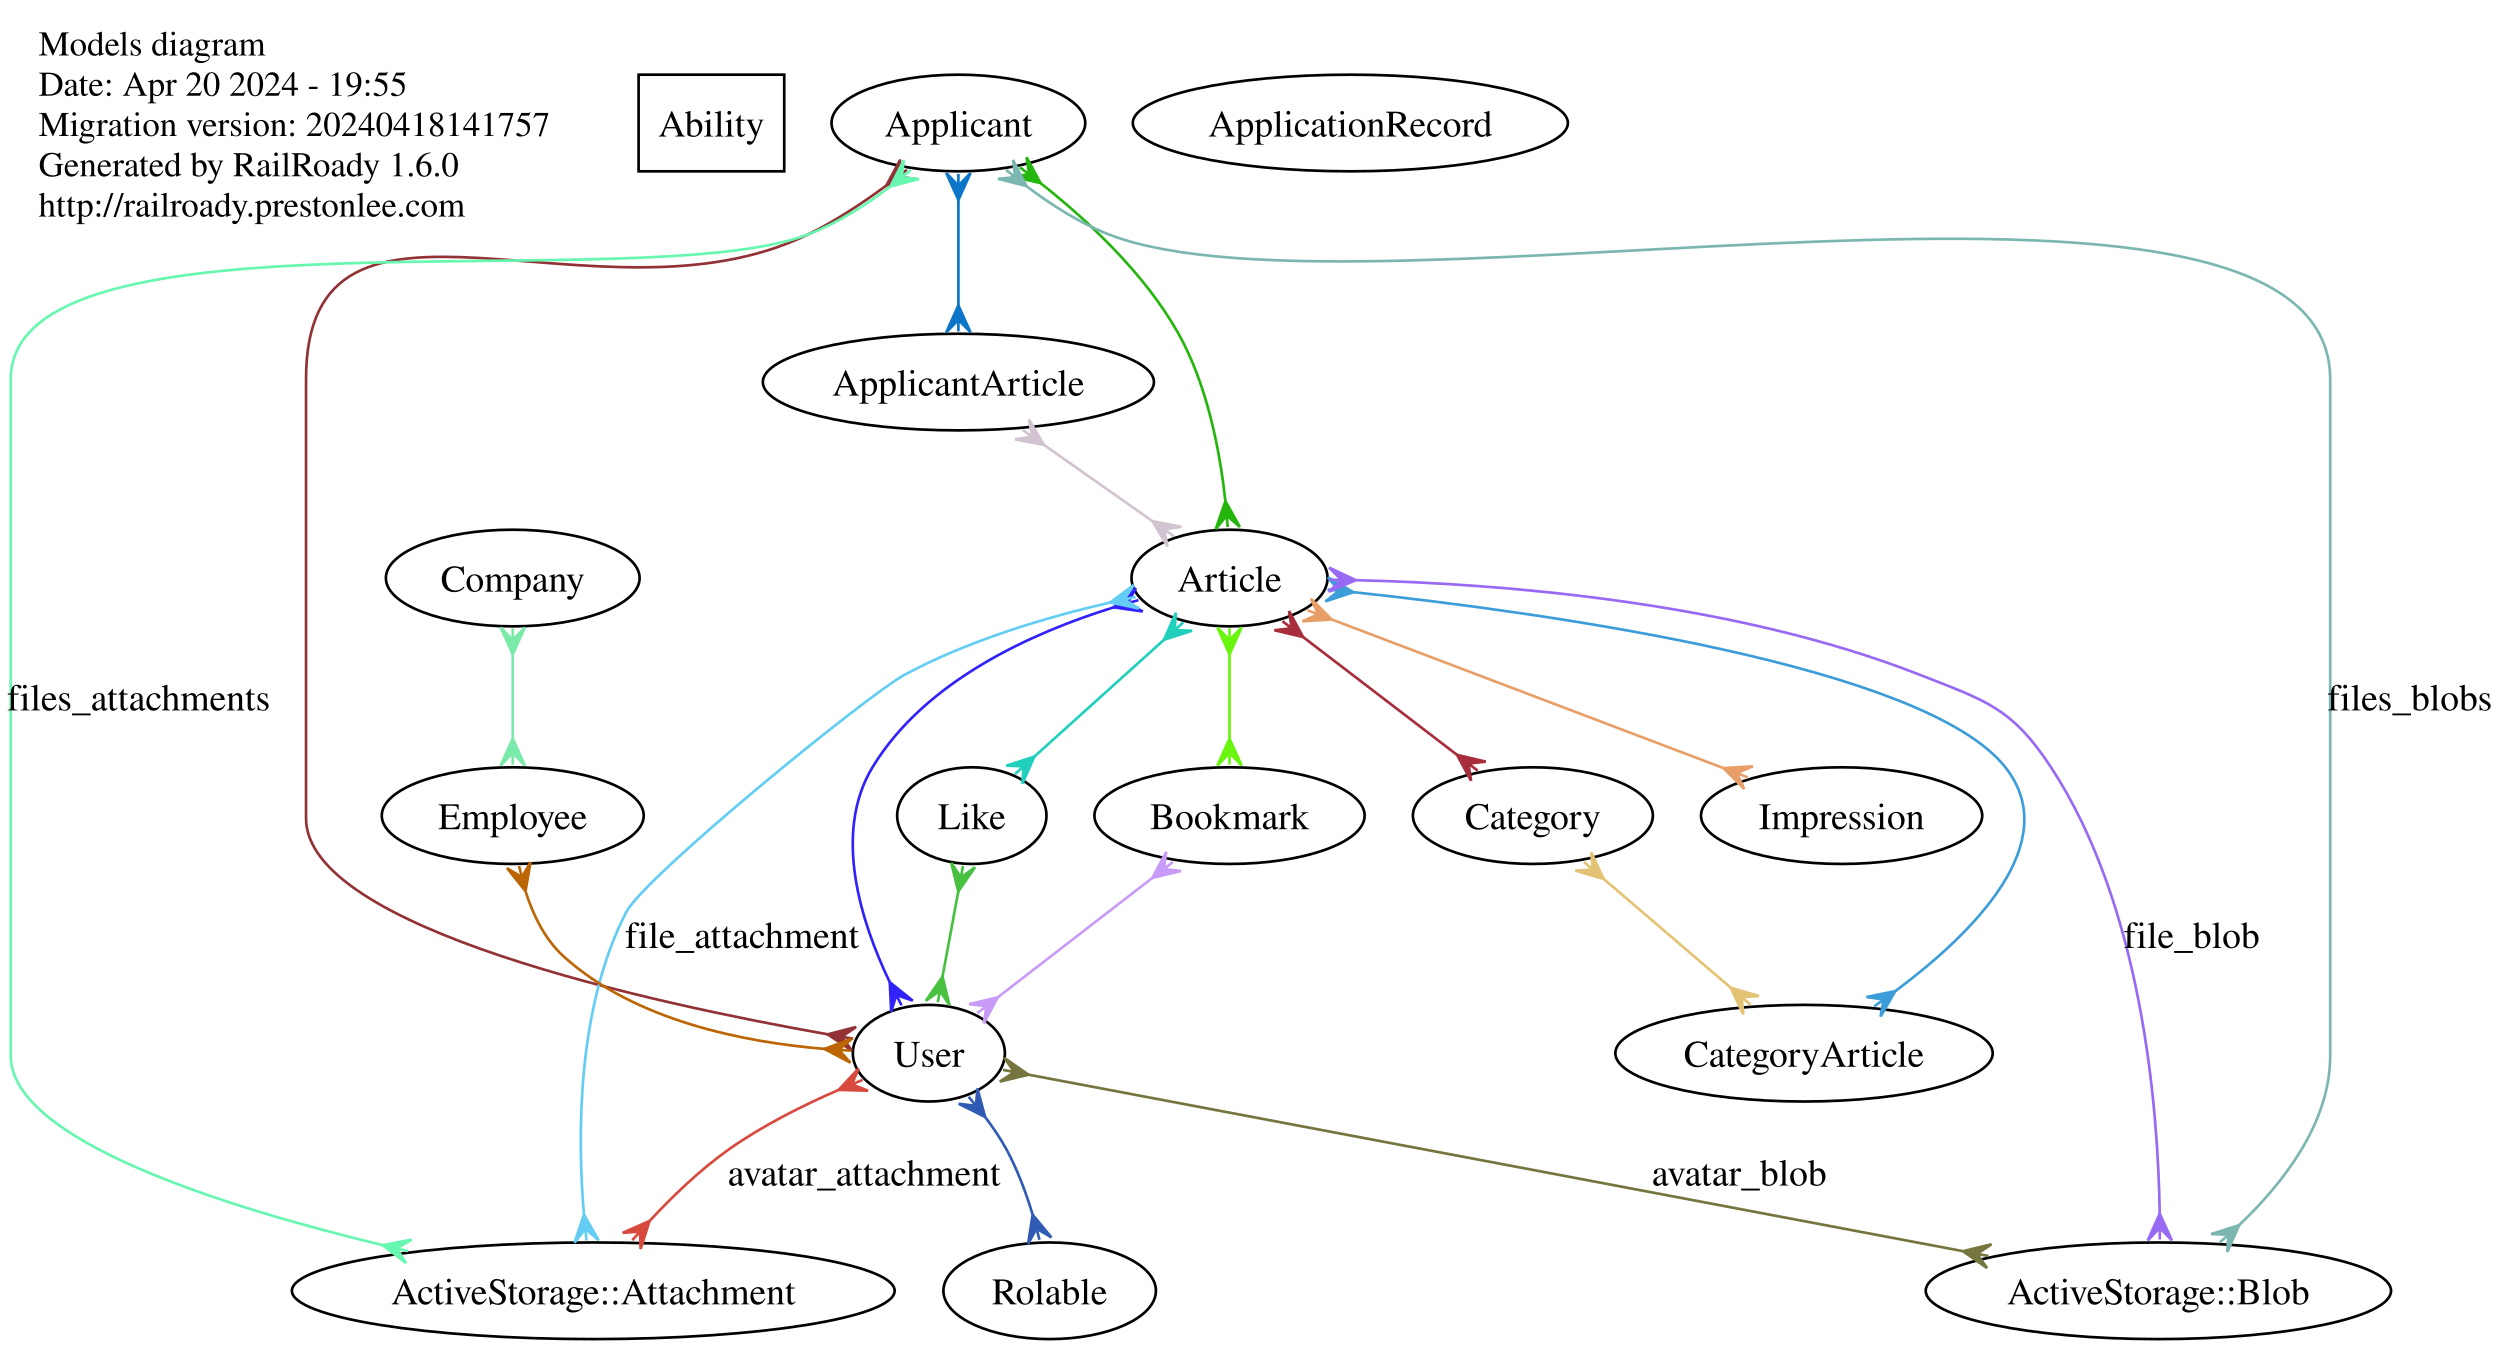
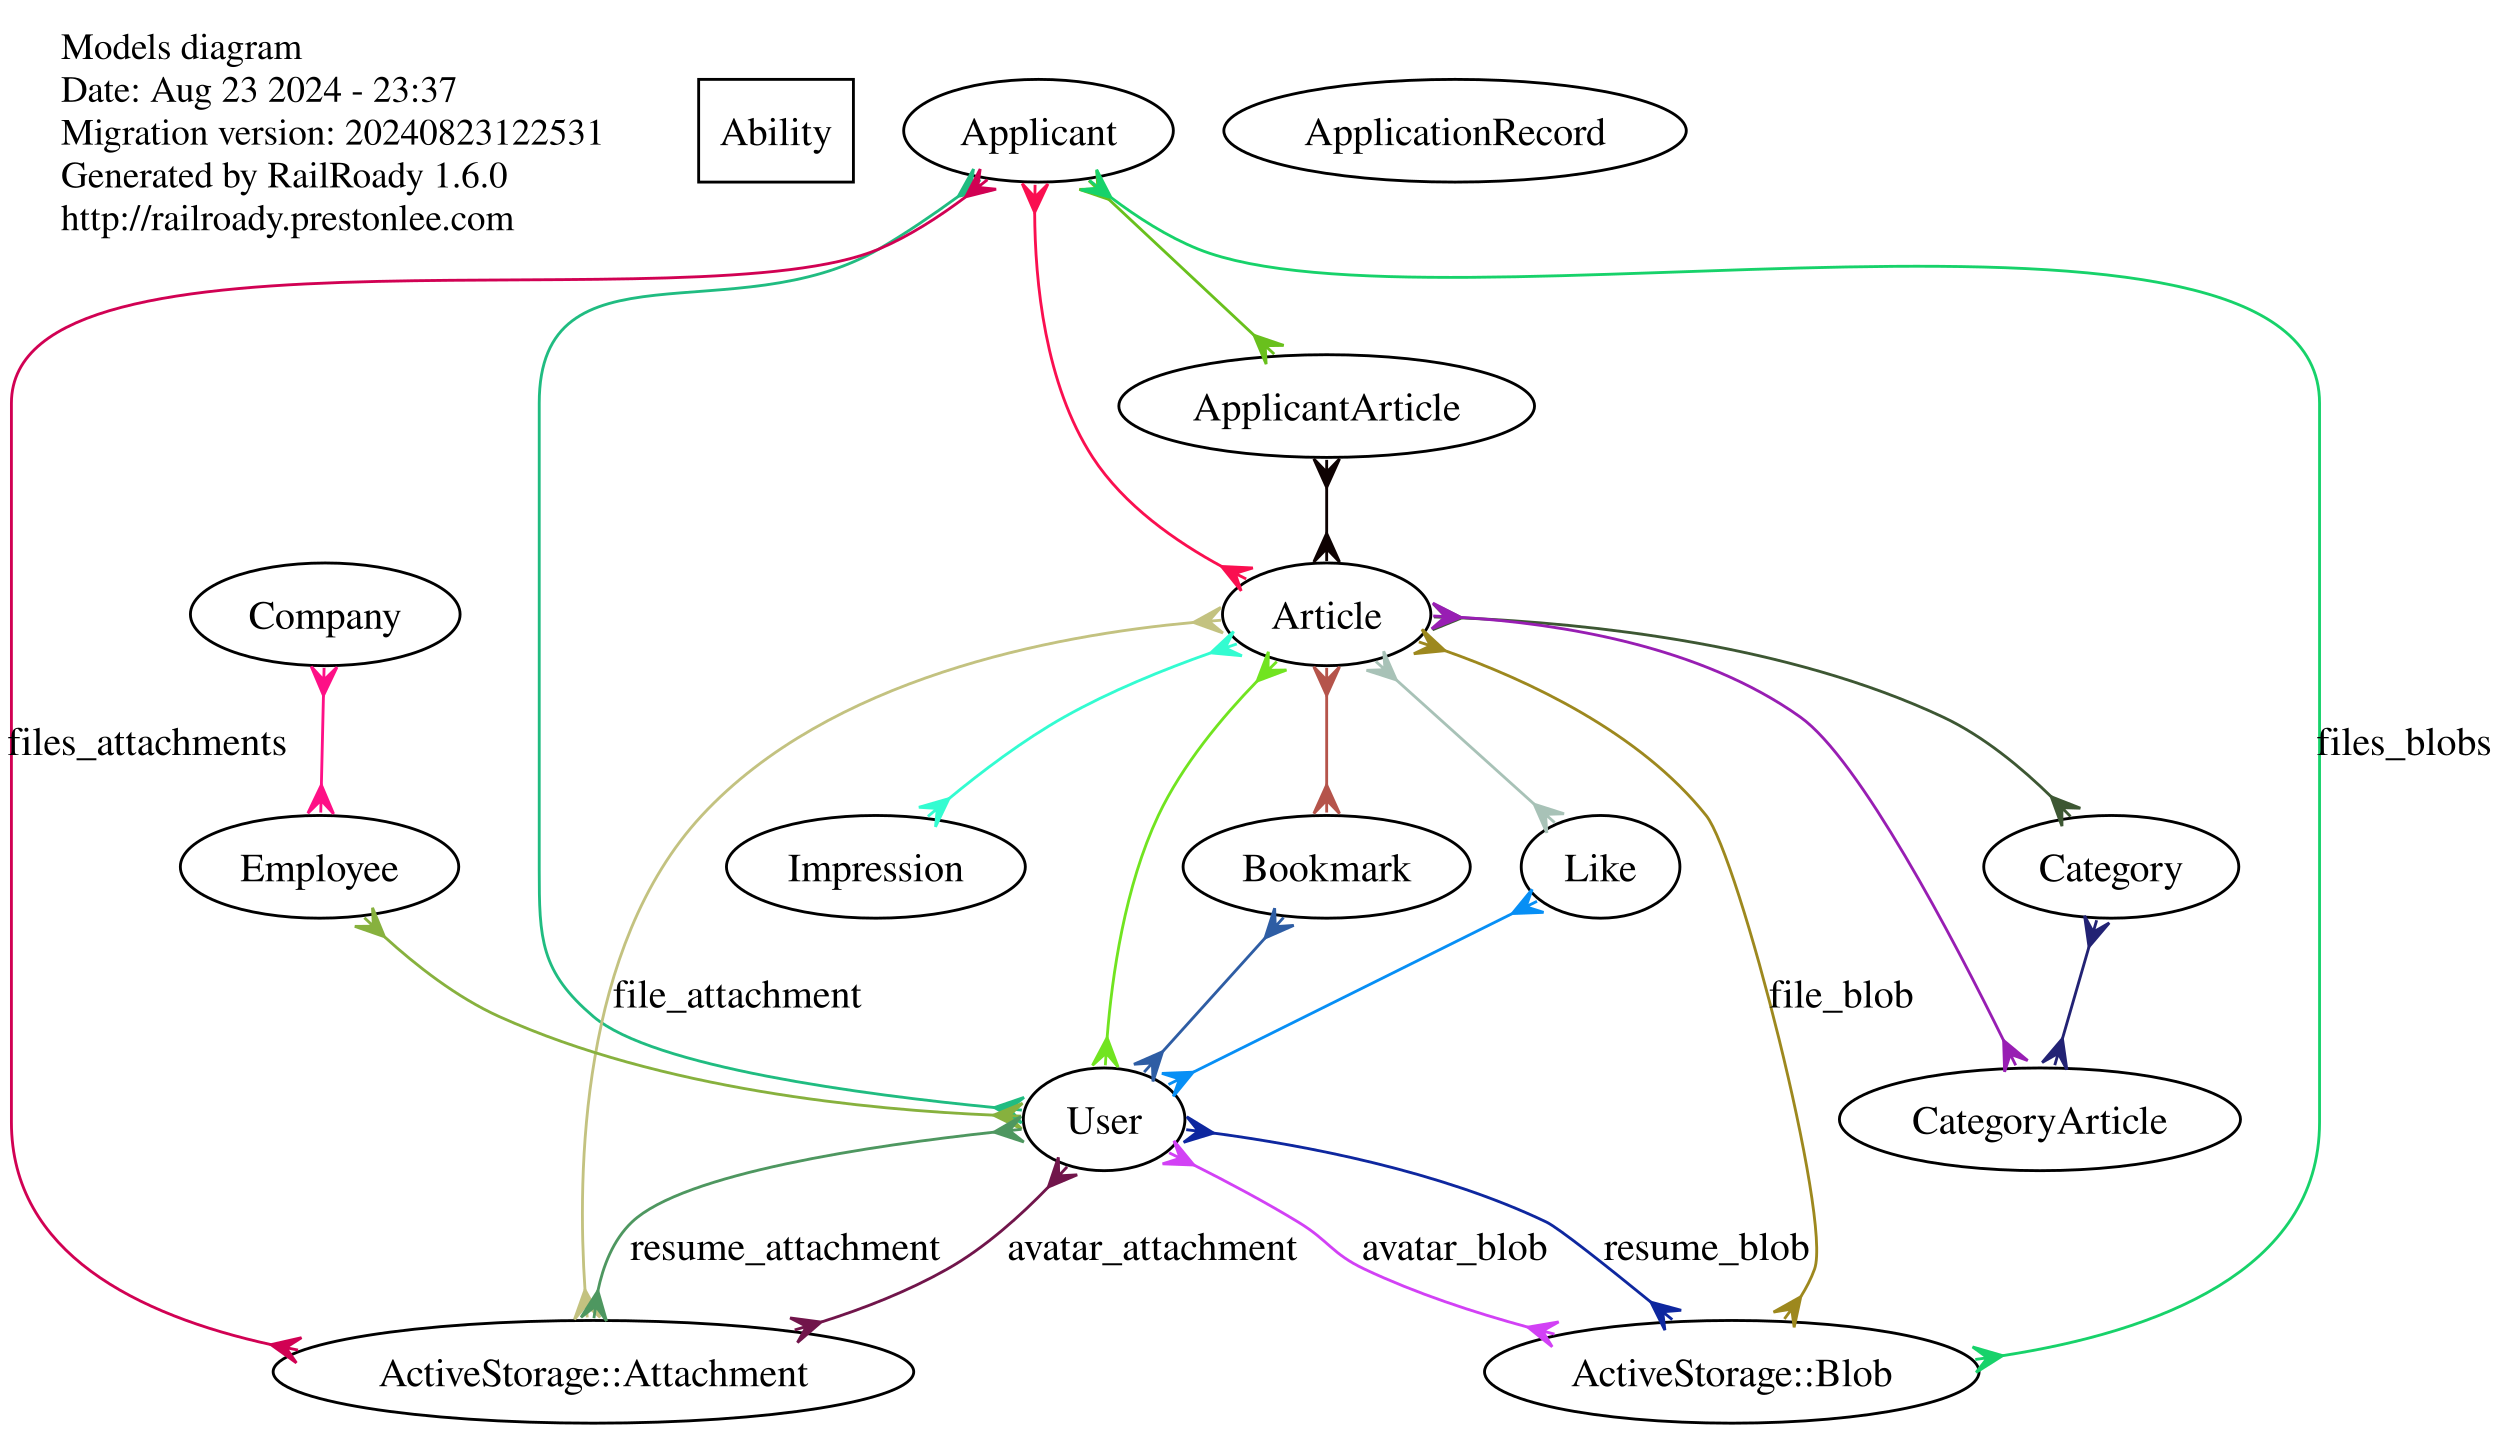
- <svg xmlns="http://www.w3.org/2000/svg" width="931pt" height="503pt" viewBox="0.00 0.00 931.25 502.50">
+ <svg xmlns="http://www.w3.org/2000/svg" width="876pt" height="503pt" viewBox="0.00 0.00 876.25 502.50">
  <g id="graph0" class="graph" transform="scale(1 1) rotate(0) translate(4 498.5)">
-     <polygon fill="none" stroke="none" points="-4,4 -4,-498.5 927.25,-498.5 927.25,4 -4,4" />
+     <polygon fill="none" stroke="none" points="-4,4 -4,-498.5 872.25,-498.5 872.25,4 -4,4" />
    <g id="node1" class="node">
-       <text text-anchor="start" x="10.38" y="-478.15" font-family="Times,serif" font-size="13.00">Models diagram</text>
-       <text text-anchor="start" x="10.38" y="-463.15" font-family="Times,serif" font-size="13.00">Date: Apr 20 2024 - 19:55</text>
-       <text text-anchor="start" x="10.38" y="-448.15" font-family="Times,serif" font-size="13.00">Migration version: 20240418141757</text>
-       <text text-anchor="start" x="10.38" y="-433.15" font-family="Times,serif" font-size="13.00">Generated by RailRoady 1.6.0</text>
-       <text text-anchor="start" x="10.38" y="-418.15" font-family="Times,serif" font-size="13.00">http://railroady.prestonlee.com</text>
+       <text text-anchor="start" x="17.38" y="-478.15" font-family="Times,serif" font-size="13.00">Models diagram</text>
+       <text text-anchor="start" x="17.38" y="-463.15" font-family="Times,serif" font-size="13.00">Date: Aug 23 2024 - 23:37</text>
+       <text text-anchor="start" x="17.38" y="-448.15" font-family="Times,serif" font-size="13.00">Migration version: 20240823122531</text>
+       <text text-anchor="start" x="17.38" y="-433.15" font-family="Times,serif" font-size="13.00">Generated by RailRoady 1.6.0</text>
+       <text text-anchor="start" x="17.38" y="-418.15" font-family="Times,serif" font-size="13.00">http://railroady.prestonlee.com</text>
    </g>
    <g id="node2" class="node">
-       <polygon fill="none" stroke="black" points="288.12,-471 233.88,-471 233.88,-435 288.12,-435 288.12,-471" />
-       <text text-anchor="middle" x="261" y="-447.95" font-family="Times,serif" font-size="14.00">Ability</text>
+       <polygon fill="none" stroke="black" points="295.12,-471 240.88,-471 240.88,-435 295.12,-435 295.12,-471" />
+       <text text-anchor="middle" x="268" y="-447.95" font-family="Times,serif" font-size="14.00">Ability</text>
    </g>
    <g id="node3" class="node">
-       <ellipse fill="none" stroke="black" cx="353" cy="-453" rx="47.26" ry="18" />
-       <text text-anchor="middle" x="353" y="-447.95" font-family="Times,serif" font-size="14.00">Applicant</text>
+       <ellipse fill="none" stroke="black" cx="360" cy="-453" rx="47.26" ry="18" />
+       <text text-anchor="middle" x="360" y="-447.95" font-family="Times,serif" font-size="14.00">Applicant</text>
    </g>
    <g id="node4" class="node">
-       <ellipse fill="none" stroke="black" cx="353" cy="-356.5" rx="72.85" ry="18" />
-       <text text-anchor="middle" x="353" y="-351.45" font-family="Times,serif" font-size="14.00">ApplicantArticle</text>
+       <ellipse fill="none" stroke="black" cx="461" cy="-356.5" rx="72.85" ry="18" />
+       <text text-anchor="middle" x="461" y="-351.45" font-family="Times,serif" font-size="14.00">ApplicantArticle</text>
    </g>
    <g id="edge1" class="edge">
-       <path fill="none" stroke="#0a75c9" d="M353,-424.26C353,-411.86 353,-397.28 353,-384.91" />
-       <polygon fill="#0a75c9" stroke="#0a75c9" points="353,-424.33 348.5,-434.33 353,-429.67 353,-434 353,-434 353,-434 353,-429.67 357.5,-434.33 353,-424.33" />
-       <polygon fill="#0a75c9" stroke="#0a75c9" points="353,-385.06 357.5,-375.06 353,-379.72 353,-375.39 353,-375.39 353,-375.39 353,-379.72 348.5,-375.06 353,-385.06" />
+       <path fill="none" stroke="#69c01d" d="M384.47,-429.1C400.02,-414.56 420.1,-395.77 435.79,-381.09" />
+       <polygon fill="#69c01d" stroke="#69c01d" points="384.68,-428.91 374.3,-432.45 380.78,-432.55 377.62,-435.51 377.62,-435.51 377.62,-435.51 380.78,-432.55 380.45,-439.03 384.68,-428.91" />
+       <polygon fill="#69c01d" stroke="#69c01d" points="435.55,-381.31 445.93,-377.76 439.45,-377.66 442.61,-374.7 442.61,-374.7 442.61,-374.7 439.45,-377.66 439.78,-371.19 435.55,-381.31" />
    </g>
    <g id="node6" class="node">
-       <ellipse fill="none" stroke="black" cx="454" cy="-283.5" rx="36.51" ry="18" />
-       <text text-anchor="middle" x="454" y="-278.45" font-family="Times,serif" font-size="14.00">Article</text>
+       <ellipse fill="none" stroke="black" cx="461" cy="-283.5" rx="36.51" ry="18" />
+       <text text-anchor="middle" x="461" y="-278.45" font-family="Times,serif" font-size="14.00">Article</text>
    </g>
    <g id="edge2" class="edge">
-       <path fill="none" stroke="#25b60e" d="M383.26,-430.88C401.01,-416.9 422.38,-397.02 435,-374.5 445.77,-355.29 450.45,-330.65 452.48,-312.01" />
-       <polygon fill="#25b60e" stroke="#25b60e" points="383.61,-430.61 372.93,-433.1 379.37,-433.85 375.93,-436.47 375.93,-436.47 375.93,-436.47 379.37,-433.85 378.39,-440.25 383.61,-430.61" />
-       <polygon fill="#25b60e" stroke="#25b60e" points="452.47,-312.11 457.84,-302.55 452.94,-306.8 453.33,-302.48 453.33,-302.48 453.33,-302.48 452.94,-306.8 448.88,-301.75 452.47,-312.11" />
+       <path fill="none" stroke="#fa0f50" d="M358.65,-424.34C358.77,-399.88 362.27,-364.2 379,-338.5 389.91,-321.75 408.03,-309.01 424.47,-300.13" />
+       <polygon fill="#fa0f50" stroke="#fa0f50" points="358.65,-424.38 354.29,-434.44 358.73,-429.71 358.79,-434.04 358.79,-434.04 358.79,-434.04 358.73,-429.71 363.29,-434.31 358.65,-424.38" />
+       <polygon fill="#fa0f50" stroke="#fa0f50" points="424.17,-300.28 435.12,-299.75 428.92,-297.86 432.78,-295.89 432.78,-295.89 432.78,-295.89 428.92,-297.86 431.03,-291.73 424.17,-300.28" />
    </g>
    <g id="node13" class="node">
-       <ellipse fill="none" stroke="black" cx="342" cy="-106.5" rx="28.32" ry="18" />
-       <text text-anchor="middle" x="342" y="-101.45" font-family="Times,serif" font-size="14.00">User</text>
+       <ellipse fill="none" stroke="black" cx="383" cy="-106.5" rx="28.32" ry="18" />
+       <text text-anchor="middle" x="383" y="-101.45" font-family="Times,serif" font-size="14.00">User</text>
    </g>
    <g id="edge3" class="edge">
-       <path fill="none" stroke="#923235" d="M326.28,-429.8C317.37,-423.21 307.13,-416.44 297,-411.5 219.24,-373.59 110,-444.01 110,-357.5 110,-357.5 110,-357.5 110,-194 110,-152.99 238.86,-125.06 304.51,-113.5" />
-       <polygon fill="#923235" stroke="#923235" points="326.16,-429.71 331.35,-439.37 330.39,-432.96 333.82,-435.59 333.82,-435.59 333.82,-435.59 330.39,-432.96 336.83,-432.23 326.16,-429.71" />
-       <polygon fill="#923235" stroke="#923235" points="304.29,-113.53 314.91,-116.27 309.55,-112.63 313.82,-111.89 313.82,-111.89 313.82,-111.89 309.55,-112.63 313.38,-107.4 304.29,-113.53" />
+       <path fill="none" stroke="#20bc81" d="M331.89,-429.99C323.19,-423.65 313.42,-416.97 304,-411.5 253.77,-382.34 185,-415.58 185,-357.5 185,-357.5 185,-357.5 185,-194 185,-169.6 185.42,-158.31 204,-142.5 224.75,-124.84 298.49,-115.11 344.6,-110.62" />
+       <polygon fill="#20bc81" stroke="#20bc81" points="331.89,-430 337.22,-439.58 336.17,-433.18 339.64,-435.77 339.64,-435.77 339.64,-435.77 336.17,-433.18 342.6,-432.36 331.89,-430" />
+       <polygon fill="#20bc81" stroke="#20bc81" points="344.55,-110.63 354.92,-114.18 349.86,-110.13 354.17,-109.73 354.17,-109.73 354.17,-109.73 349.86,-110.13 354.09,-105.22 344.55,-110.63" />
    </g>
    <g id="node14" class="node">
-       <ellipse fill="none" stroke="black" cx="217" cy="-18" rx="112.26" ry="18" />
-       <text text-anchor="middle" x="217" y="-12.95" font-family="Times,serif" font-size="14.00">ActiveStorage::Attachment</text>
+       <ellipse fill="none" stroke="black" cx="204" cy="-18" rx="112.26" ry="18" />
+       <text text-anchor="middle" x="204" y="-12.95" font-family="Times,serif" font-size="14.00">ActiveStorage::Attachment</text>
    </g>
    <g id="edge4" class="edge">
-       <path fill="none" stroke="#67f7b0" d="M327.62,-429.32C318.55,-422.45 307.88,-415.63 297,-411.5 234.29,-387.67 0,-424.58 0,-357.5 0,-357.5 0,-357.5 0,-105.5 0,-74.65 76.61,-49.93 138.8,-34.93" />
-       <polygon fill="#67f7b0" stroke="#67f7b0" points="327.7,-429.39 332.69,-439.15 331.86,-432.72 335.24,-435.42 335.24,-435.42 335.24,-435.42 331.86,-432.72 338.32,-432.12 327.7,-429.39" />
-       <polygon fill="#67f7b0" stroke="#67f7b0" points="138.58,-34.99 149.35,-37.07 143.77,-33.76 147.99,-32.77 147.99,-32.77 147.99,-32.77 143.77,-33.76 147.28,-28.31 138.58,-34.99" />
+       <path fill="none" stroke="#d10153" d="M334.43,-429.79C325.35,-422.96 314.72,-416.04 304,-411.5 240.83,-384.72 0,-426.11 0,-357.5 0,-357.5 0,-357.5 0,-105.5 0,-59.8 43.93,-37.89 91.02,-27.52" />
+       <polygon fill="#d10153" stroke="#d10153" points="334.49,-429.84 339.55,-439.57 338.68,-433.15 342.08,-435.83 342.08,-435.83 342.08,-435.83 338.68,-433.15 345.13,-432.51 334.49,-429.84" />
+       <polygon fill="#d10153" stroke="#d10153" points="90.97,-27.53 101.67,-29.96 96.2,-26.48 100.45,-25.62 100.45,-25.62 100.45,-25.62 96.2,-26.48 99.88,-21.14 90.97,-27.53" />
      <text text-anchor="middle" x="47.62" y="-234.2" font-family="Times,serif" font-size="14.00">files_attachments</text>
    </g>
    <g id="node15" class="node">
-       <ellipse fill="none" stroke="black" cx="800" cy="-18" rx="86.67" ry="18" />
-       <text text-anchor="middle" x="800" y="-12.95" font-family="Times,serif" font-size="14.00">ActiveStorage::Blob</text>
+       <ellipse fill="none" stroke="black" cx="603" cy="-18" rx="86.67" ry="18" />
+       <text text-anchor="middle" x="603" y="-12.95" font-family="Times,serif" font-size="14.00">ActiveStorage::Blob</text>
    </g>
    <g id="edge5" class="edge">
-       <path fill="none" stroke="#7bb7b0" d="M378.43,-429.43C387.49,-422.57 398.16,-415.73 409,-411.5 503.85,-374.48 864,-459.32 864,-357.5 864,-357.5 864,-357.5 864,-105.5 864,-80.55 846.58,-58.09 829.92,-42.32" />
-       <polygon fill="#7bb7b0" stroke="#7bb7b0" points="378.35,-429.5 367.73,-432.21 374.18,-432.82 370.79,-435.52 370.79,-435.52 370.79,-435.52 374.18,-432.82 373.34,-439.25 378.35,-429.5" />
-       <polygon fill="#7bb7b0" stroke="#7bb7b0" points="830.08,-42.45 825.64,-32.43 826.11,-38.89 822.88,-36 822.88,-36 822.88,-36 826.11,-38.89 819.63,-39.12 830.08,-42.45" />
-       <text text-anchor="middle" x="893.62" y="-234.2" font-family="Times,serif" font-size="14.00">files_blobs</text>
+       <path fill="none" stroke="#17d26a" d="M385.47,-429.55C394.54,-422.7 405.2,-415.83 416,-411.5 497.82,-378.69 809,-445.65 809,-357.5 809,-357.5 809,-357.5 809,-105.5 809,-53.19 751.83,-31.99 697.73,-23.64" />
+       <polygon fill="#17d26a" stroke="#17d26a" points="385.4,-429.61 374.77,-432.31 381.22,-432.93 377.83,-435.62 377.83,-435.62 377.83,-435.62 381.22,-432.93 380.37,-439.35 385.4,-429.61" />
+       <polygon fill="#17d26a" stroke="#17d26a" points="697.91,-23.66 688.64,-17.81 692.63,-22.92 688.34,-22.32 688.34,-22.32 688.34,-22.32 692.63,-22.92 687.38,-26.72 697.91,-23.66" />
+       <text text-anchor="middle" x="838.62" y="-234.2" font-family="Times,serif" font-size="14.00">files_blobs</text>
    </g>
    <g id="edge6" class="edge">
-       <path fill="none" stroke="#d1c3cf" d="M384.96,-333.03C397.95,-323.9 412.84,-313.44 425.45,-304.57" />
-       <polygon fill="#d1c3cf" stroke="#d1c3cf" points="384.88,-333.09 374.11,-335.16 380.52,-336.16 376.97,-338.65 376.97,-338.65 376.97,-338.65 380.52,-336.16 379.29,-342.52 384.88,-333.09" />
-       <polygon fill="#d1c3cf" stroke="#d1c3cf" points="425.32,-304.66 436.09,-302.59 429.68,-301.59 433.23,-299.1 433.23,-299.1 433.23,-299.1 429.68,-301.59 430.91,-295.23 425.32,-304.66" />
+       <path fill="none" stroke="#0e0202" d="M461,-327.96C461,-322.67 461,-317.14 461,-311.85" />
+       <polygon fill="#0e0202" stroke="#0e0202" points="461,-327.98 456.5,-337.98 461,-333.31 461,-337.64 461,-337.64 461,-337.64 461,-333.31 465.5,-337.98 461,-327.98" />
+       <polygon fill="#0e0202" stroke="#0e0202" points="461,-311.86 465.5,-301.86 461,-306.53 461,-302.2 461,-302.2 461,-302.2 461,-306.53 456.5,-301.86 461,-311.86" />
    </g>
    <g id="node5" class="node">
-       <ellipse fill="none" stroke="black" cx="499" cy="-453" rx="81.04" ry="18" />
-       <text text-anchor="middle" x="499" y="-447.95" font-family="Times,serif" font-size="14.00">ApplicationRecord</text>
+       <ellipse fill="none" stroke="black" cx="506" cy="-453" rx="81.04" ry="18" />
+       <text text-anchor="middle" x="506" y="-447.95" font-family="Times,serif" font-size="14.00">ApplicationRecord</text>
    </g>
    <g id="node7" class="node">
-       <ellipse fill="none" stroke="black" cx="454" cy="-195" rx="50.33" ry="18" />
-       <text text-anchor="middle" x="454" y="-189.95" font-family="Times,serif" font-size="14.00">Bookmark</text>
+       <ellipse fill="none" stroke="black" cx="461" cy="-195" rx="50.33" ry="18" />
+       <text text-anchor="middle" x="461" y="-189.95" font-family="Times,serif" font-size="14.00">Bookmark</text>
    </g>
    <g id="edge8" class="edge">
-       <path fill="none" stroke="#69f50d" d="M454,-255.1C454,-245.06 454,-233.69 454,-223.63" />
-       <polygon fill="#69f50d" stroke="#69f50d" points="454,-255.08 449.5,-265.08 454,-260.41 454,-264.74 454,-264.74 454,-264.74 454,-260.41 458.5,-265.08 454,-255.08" />
-       <polygon fill="#69f50d" stroke="#69f50d" points="454,-223.68 458.5,-213.68 454,-218.35 454,-214.02 454,-214.02 454,-214.02 454,-218.35 449.5,-213.68 454,-223.68" />
+       <path fill="none" stroke="#b5544b" d="M461,-255.1C461,-245.06 461,-233.69 461,-223.63" />
+       <polygon fill="#b5544b" stroke="#b5544b" points="461,-255.08 456.5,-265.08 461,-260.41 461,-264.74 461,-264.74 461,-264.74 461,-260.41 465.5,-265.08 461,-255.08" />
+       <polygon fill="#b5544b" stroke="#b5544b" points="461,-223.68 465.5,-213.68 461,-218.35 461,-214.02 461,-214.02 461,-214.02 461,-218.35 456.5,-213.68 461,-223.68" />
    </g>
    <g id="node8" class="node">
-       <ellipse fill="none" stroke="black" cx="567" cy="-195" rx="44.7" ry="18" />
-       <text text-anchor="middle" x="567" y="-189.95" font-family="Times,serif" font-size="14.00">Category</text>
+       <ellipse fill="none" stroke="black" cx="736" cy="-195" rx="44.7" ry="18" />
+       <text text-anchor="middle" x="736" y="-189.95" font-family="Times,serif" font-size="14.00">Category</text>
    </g>
    <g id="edge11" class="edge">
-       <path fill="none" stroke="#a72d3d" d="M481.38,-261.54C498.78,-248.22 521.24,-231.03 538.8,-217.59" />
-       <polygon fill="#a72d3d" stroke="#a72d3d" points="481.38,-261.54 470.7,-264.05 477.14,-264.79 473.7,-267.42 473.7,-267.42 473.7,-267.42 477.14,-264.79 476.17,-271.2 481.38,-261.54" />
-       <polygon fill="#a72d3d" stroke="#a72d3d" points="538.77,-217.61 549.44,-215.11 543,-214.37 546.44,-211.74 546.44,-211.74 546.44,-211.74 543,-214.37 543.97,-207.96 538.77,-217.61" />
+       <path fill="none" stroke="#3d5733" d="M508.37,-282.24C553.67,-280.31 622.88,-272.92 677,-247.5 691.26,-240.8 704.7,-229.62 715.14,-219.38" />
+       <polygon fill="#3d5733" stroke="#3d5733" points="508.29,-282.24 498.14,-278.09 502.96,-282.43 498.63,-282.58 498.63,-282.58 498.63,-282.58 502.96,-282.43 498.45,-287.09 508.29,-282.24" />
+       <polygon fill="#3d5733" stroke="#3d5733" points="714.96,-219.56 725.16,-215.55 718.69,-215.74 721.71,-212.65 721.71,-212.65 721.71,-212.65 718.69,-215.74 718.72,-209.26 714.96,-219.56" />
    </g>
    <g id="node9" class="node">
-       <ellipse fill="none" stroke="black" cx="668" cy="-106.5" rx="70.29" ry="18" />
-       <text text-anchor="middle" x="668" y="-101.45" font-family="Times,serif" font-size="14.00">CategoryArticle</text>
+       <ellipse fill="none" stroke="black" cx="711" cy="-106.5" rx="70.29" ry="18" />
+       <text text-anchor="middle" x="711" y="-101.45" font-family="Times,serif" font-size="14.00">CategoryArticle</text>
    </g>
    <g id="edge10" class="edge">
-       <path fill="none" stroke="#3d9dd9" d="M499.78,-278.27C573.48,-270.4 713.22,-250.79 743,-213 765.03,-185.05 731.1,-151.3 702.02,-129.63" />
-       <polygon fill="#3d9dd9" stroke="#3d9dd9" points="500.11,-278.23 489.7,-274.79 494.81,-278.78 490.5,-279.23 490.5,-279.23 490.5,-279.23 494.81,-278.78 490.63,-283.74 500.11,-278.23" />
-       <polygon fill="#3d9dd9" stroke="#3d9dd9" points="702,-129.62 696.5,-120.13 697.66,-126.5 694.15,-123.98 694.15,-123.98 694.15,-123.98 697.66,-126.5 691.25,-127.43 702,-129.62" />
+       <path fill="none" stroke="#981eb3" d="M507.82,-282.45C543.47,-280.24 592.18,-272.31 627,-247.5 647.66,-232.78 680.5,-170.19 698.38,-133.88" />
+       <polygon fill="#981eb3" stroke="#981eb3" points="507.99,-282.44 497.78,-278.44 502.66,-282.7 498.34,-282.92 498.34,-282.92 498.34,-282.92 502.66,-282.7 498.23,-287.43 507.99,-282.44" />
+       <polygon fill="#981eb3" stroke="#981eb3" points="698.27,-134.12 706.7,-127.1 700.61,-129.32 702.51,-125.43 702.51,-125.43 702.51,-125.43 700.61,-129.32 698.61,-123.15 698.27,-134.12" />
    </g>
    <g id="node12" class="node">
-       <ellipse fill="none" stroke="black" cx="358" cy="-195" rx="27.81" ry="18" />
-       <text text-anchor="middle" x="358" y="-189.95" font-family="Times,serif" font-size="14.00">Like</text>
+       <ellipse fill="none" stroke="black" cx="557" cy="-195" rx="27.81" ry="18" />
+       <text text-anchor="middle" x="557" y="-189.95" font-family="Times,serif" font-size="14.00">Like</text>
    </g>
    <g id="edge9" class="edge">
-       <path fill="none" stroke="#20d0bc" d="M429.63,-260.54C414.77,-247.15 395.88,-230.13 381.23,-216.93" />
-       <polygon fill="#20d0bc" stroke="#20d0bc" points="429.6,-260.51 434.02,-270.55 433.56,-264.09 436.78,-266.99 436.78,-266.99 436.78,-266.99 433.56,-264.09 440.04,-263.87 429.6,-260.51" />
-       <polygon fill="#20d0bc" stroke="#20d0bc" points="381.26,-216.95 376.84,-206.92 377.29,-213.38 374.07,-210.48 374.07,-210.48 374.07,-210.48 377.29,-213.38 370.81,-213.6 381.26,-216.95" />
+       <path fill="none" stroke="#a8c2b7" d="M485.37,-260.54C500.23,-247.15 519.12,-230.13 533.77,-216.93" />
+       <polygon fill="#a8c2b7" stroke="#a8c2b7" points="485.4,-260.51 474.96,-263.87 481.44,-264.09 478.22,-266.99 478.22,-266.99 478.22,-266.99 481.44,-264.09 480.98,-270.55 485.4,-260.51" />
+       <polygon fill="#a8c2b7" stroke="#a8c2b7" points="533.74,-216.95 544.19,-213.6 537.71,-213.38 540.93,-210.48 540.93,-210.48 540.93,-210.48 537.71,-213.38 538.16,-206.92 533.74,-216.95" />
    </g>
    <g id="edge7" class="edge">
-       <path fill="none" stroke="#3122fa" d="M411.02,-272.64C380.05,-263.05 340.43,-245.07 321,-213 306.17,-188.51 316.63,-155.52 327.41,-132.99" />
-       <polygon fill="#3122fa" stroke="#3122fa" points="410.81,-272.58 419.15,-279.7 415.93,-274.07 420.09,-275.28 420.09,-275.28 420.09,-275.28 415.93,-274.07 421.67,-271.06 410.81,-272.58" />
-       <polygon fill="#3122fa" stroke="#3122fa" points="327.44,-132.94 336,-126.08 329.87,-128.19 331.84,-124.33 331.84,-124.33 331.84,-124.33 329.87,-128.19 327.98,-121.98 327.44,-132.94" />
+       <path fill="none" stroke="#71e420" d="M436.62,-260.09C424.34,-247.44 410.34,-230.66 402,-213 390.31,-188.24 385.78,-157.09 384.04,-135.07" />
+       <polygon fill="#71e420" stroke="#71e420" points="436.64,-260.11 440.56,-270.36 440.43,-263.88 443.5,-266.93 443.5,-266.93 443.5,-266.93 440.43,-263.88 446.91,-263.98 436.64,-260.11" />
+       <polygon fill="#71e420" stroke="#71e420" points="384.04,-135.09 387.89,-124.82 383.7,-129.76 383.42,-125.44 383.42,-125.44 383.42,-125.44 383.7,-129.76 378.91,-125.4 384.04,-135.09" />
    </g>
    <g id="edge13" class="edge">
-       <path fill="none" stroke="#64cdf3" d="M409.53,-274.39C385.87,-268.93 356.82,-260.32 333,-247.5 319.66,-240.32 236.19,-172.47 229.25,-159 210.91,-123.42 211.05,-75.96 213.51,-46.44" />
-       <polygon fill="#64cdf3" stroke="#64cdf3" points="409.56,-274.4 418.36,-280.94 414.77,-275.54 419,-276.47 419,-276.47 419,-276.47 414.77,-275.54 420.29,-272.15 409.56,-274.4" />
-       <polygon fill="#64cdf3" stroke="#64cdf3" points="213.52,-46.36 218.98,-36.85 214.04,-41.05 214.47,-36.74 214.47,-36.74 214.47,-36.74 214.04,-41.05 210.02,-35.97 213.52,-46.36" />
-       <text text-anchor="middle" x="272.38" y="-145.7" font-family="Times,serif" font-size="14.00">file_attachment</text>
+       <path fill="none" stroke="#c3c280" d="M414.43,-280.67C364.6,-276.13 286.71,-261.18 242,-213 199.46,-167.16 198.23,-88.29 201.05,-46.63" />
+       <polygon fill="#c3c280" stroke="#c3c280" points="414.31,-280.66 423.92,-285.95 419.63,-281.09 423.95,-281.43 423.95,-281.43 423.95,-281.43 419.63,-281.09 424.64,-276.97 414.31,-280.66" />
+       <polygon fill="#c3c280" stroke="#c3c280" points="201.04,-46.71 206.34,-37.1 201.47,-41.39 201.82,-37.07 201.82,-37.07 201.82,-37.07 201.47,-41.39 197.36,-36.38 201.04,-46.71" />
+       <text text-anchor="middle" x="254.38" y="-145.7" font-family="Times,serif" font-size="14.00">file_attachment</text>
    </g>
    <g id="edge14" class="edge">
-       <path fill="none" stroke="#986af3" d="M501.11,-282.7C553.96,-281.44 641.4,-274.85 711,-247.5 735.79,-237.76 745.4,-235.27 760,-213 793.87,-161.35 799.9,-86.68 800.49,-46.71" />
-       <polygon fill="#986af3" stroke="#986af3" points="501.02,-282.7 490.94,-278.39 495.69,-282.8 491.36,-282.88 491.36,-282.88 491.36,-282.88 495.69,-282.8 491.11,-287.38 501.02,-282.7" />
-       <polygon fill="#986af3" stroke="#986af3" points="800.49,-46.74 805.03,-36.76 800.51,-41.41 800.52,-37.08 800.52,-37.08 800.52,-37.08 800.51,-41.41 796.03,-36.73 800.49,-46.74" />
-       <text text-anchor="middle" x="812.38" y="-145.7" font-family="Times,serif" font-size="14.00">file_blob</text>
+       <path fill="none" stroke="#9d881e" d="M502.35,-270.8C532.03,-260.33 570.75,-242.06 594,-213 605.35,-198.82 638.16,-71.09 632,-54 630.79,-50.63 629.09,-47.36 627.12,-44.25" />
+       <polygon fill="#9d881e" stroke="#9d881e" points="502.46,-270.76 491.55,-269.69 497.4,-272.46 493.3,-273.84 493.3,-273.84 493.3,-273.84 497.4,-272.46 494.42,-278.22 502.46,-270.76" />
+       <polygon fill="#9d881e" stroke="#9d881e" points="627.17,-44.31 624.85,-33.59 624,-40.02 621.43,-36.53 621.43,-36.53 621.43,-36.53 624,-40.02 617.61,-38.94 627.17,-44.31" />
+       <text text-anchor="middle" x="641.38" y="-145.7" font-family="Times,serif" font-size="14.00">file_blob</text>
    </g>
    <g id="node16" class="node">
-       <ellipse fill="none" stroke="black" cx="682" cy="-195" rx="52.38" ry="18" />
-       <text text-anchor="middle" x="682" y="-189.95" font-family="Times,serif" font-size="14.00">Impression</text>
+       <ellipse fill="none" stroke="black" cx="303" cy="-195" rx="52.38" ry="18" />
+       <text text-anchor="middle" x="303" y="-189.95" font-family="Times,serif" font-size="14.00">Impression</text>
    </g>
    <g id="edge12" class="edge">
-       <path fill="none" stroke="#e89f67" d="M492.04,-268.07C532.23,-252.82 595.53,-228.81 637.88,-212.74" />
-       <polygon fill="#e89f67" stroke="#e89f67" points="492.08,-268.05 481.13,-267.39 487.09,-269.95 483.04,-271.48 483.04,-271.48 483.04,-271.48 487.09,-269.95 484.32,-275.81 492.08,-268.05" />
-       <polygon fill="#e89f67" stroke="#e89f67" points="637.97,-212.7 648.92,-213.36 642.96,-210.81 647.01,-209.27 647.01,-209.27 647.01,-209.27 642.96,-210.81 645.73,-204.95 637.97,-212.7" />
+       <path fill="none" stroke="#33fcd1" d="M420.27,-269.96C403.85,-264.16 385.03,-256.53 369,-247.5 354.7,-239.44 340.17,-228.47 328.4,-218.73" />
+       <polygon fill="#33fcd1" stroke="#33fcd1" points="420.37,-269.99 428.37,-277.48 425.41,-271.72 429.51,-273.12 429.51,-273.12 429.51,-273.12 425.41,-271.72 431.28,-268.97 420.37,-269.99" />
+       <polygon fill="#33fcd1" stroke="#33fcd1" points="328.61,-218.91 323.89,-209.01 324.54,-215.46 321.24,-212.66 321.24,-212.66 321.24,-212.66 324.54,-215.46 318.07,-215.87 328.61,-218.91" />
    </g>
    <g id="edge15" class="edge">
-       <path fill="none" stroke="#c99bf8" d="M425.28,-171.82C407.42,-158.02 384.64,-140.43 367.43,-127.14" />
-       <polygon fill="#c99bf8" stroke="#c99bf8" points="425.28,-171.82 430.44,-181.49 429.5,-175.08 432.93,-177.73 432.93,-177.73 432.93,-177.73 429.5,-175.08 435.94,-174.37 425.28,-171.82" />
-       <polygon fill="#c99bf8" stroke="#c99bf8" points="367.65,-127.31 362.48,-117.63 363.43,-124.05 360,-121.4 360,-121.4 360,-121.4 363.43,-124.05 356.98,-124.76 367.65,-127.31" />
+       <path fill="none" stroke="#2e5da4" d="M439.53,-170.19C428.27,-157.7 414.54,-142.47 403.43,-130.16" />
+       <polygon fill="#2e5da4" stroke="#2e5da4" points="439.41,-170.06 442.76,-180.5 442.98,-174.02 445.88,-177.23 445.88,-177.23 445.88,-177.23 442.98,-174.02 449.45,-174.47 439.41,-170.06" />
+       <polygon fill="#2e5da4" stroke="#2e5da4" points="403.48,-130.21 400.13,-119.77 399.91,-126.25 397.01,-123.04 397.01,-123.04 397.01,-123.04 399.91,-126.25 393.44,-125.8 403.48,-130.21" />
    </g>
    <g id="edge16" class="edge">
-       <path fill="none" stroke="#e3c273" d="M593.09,-171.66C607.71,-159.14 625.92,-143.54 640.73,-130.86" />
-       <polygon fill="#e3c273" stroke="#e3c273" points="593.37,-171.41 582.85,-174.5 589.32,-174.88 586.03,-177.7 586.03,-177.7 586.03,-177.7 589.32,-174.88 588.71,-181.33 593.37,-171.41" />
-       <polygon fill="#e3c273" stroke="#e3c273" points="640.71,-130.87 651.23,-127.78 644.76,-127.4 648.05,-124.58 648.05,-124.58 648.05,-124.58 644.76,-127.4 645.38,-120.95 640.71,-130.87" />
+       <path fill="none" stroke="#222274" d="M728.2,-167C725.21,-156.68 721.82,-144.92 718.83,-134.59" />
+       <polygon fill="#222274" stroke="#222274" points="728.19,-166.98 726.64,-177.84 729.67,-172.11 730.88,-176.27 730.88,-176.27 730.88,-176.27 729.67,-172.11 735.29,-175.34 728.19,-166.98" />
+       <polygon fill="#222274" stroke="#222274" points="718.88,-134.78 720.43,-123.92 717.4,-129.65 716.2,-125.49 716.2,-125.49 716.2,-125.49 717.4,-129.65 711.78,-126.42 718.88,-134.78" />
    </g>
    <g id="node10" class="node">
-       <ellipse fill="none" stroke="black" cx="187" cy="-283.5" rx="47.26" ry="18" />
-       <text text-anchor="middle" x="187" y="-278.45" font-family="Times,serif" font-size="14.00">Company</text>
+       <ellipse fill="none" stroke="black" cx="110" cy="-283.5" rx="47.26" ry="18" />
+       <text text-anchor="middle" x="110" y="-278.45" font-family="Times,serif" font-size="14.00">Company</text>
    </g>
    <g id="node11" class="node">
-       <ellipse fill="none" stroke="black" cx="187" cy="-195" rx="48.79" ry="18" />
-       <text text-anchor="middle" x="187" y="-189.95" font-family="Times,serif" font-size="14.00">Employee</text>
+       <ellipse fill="none" stroke="black" cx="108" cy="-195" rx="48.79" ry="18" />
+       <text text-anchor="middle" x="108" y="-189.95" font-family="Times,serif" font-size="14.00">Employee</text>
    </g>
    <g id="edge17" class="edge">
-       <path fill="none" stroke="#7aeaaa" d="M187,-255.1C187,-245.06 187,-233.69 187,-223.63" />
-       <polygon fill="#7aeaaa" stroke="#7aeaaa" points="187,-255.08 182.5,-265.08 187,-260.41 187,-264.74 187,-264.74 187,-264.74 187,-260.41 191.5,-265.08 187,-255.08" />
-       <polygon fill="#7aeaaa" stroke="#7aeaaa" points="187,-223.68 191.5,-213.68 187,-218.35 187,-214.02 187,-214.02 187,-214.02 187,-218.35 182.5,-213.68 187,-223.68" />
+       <path fill="none" stroke="#fe1086" d="M109.37,-255.1C109.13,-245.06 108.87,-233.69 108.64,-223.63" />
+       <polygon fill="#fe1086" stroke="#fe1086" points="109.37,-255.08 105.1,-265.18 109.49,-260.41 109.59,-264.74 109.59,-264.74 109.59,-264.74 109.49,-260.41 114.1,-264.97 109.37,-255.08" />
+       <polygon fill="#fe1086" stroke="#fe1086" points="108.64,-223.68 112.91,-213.58 108.52,-218.35 108.42,-214.02 108.42,-214.02 108.42,-214.02 108.52,-218.35 103.91,-213.79 108.64,-223.68" />
    </g>
    <g id="edge18" class="edge">
-       <path fill="none" stroke="#bb6505" d="M191.76,-166.83C194.55,-157.99 198.99,-148.84 206,-142.5 232.54,-118.53 273.33,-110.53 303.31,-108.08" />
-       <polygon fill="#bb6505" stroke="#bb6505" points="191.75,-166.87 184.89,-175.43 190.42,-172.04 189.34,-176.23 189.34,-176.23 189.34,-176.23 190.42,-172.04 193.61,-177.68 191.75,-166.87" />
-       <polygon fill="#bb6505" stroke="#bb6505" points="303.11,-108.09 313.38,-111.94 308.44,-107.75 312.76,-107.47 312.76,-107.47 312.76,-107.47 308.44,-107.75 312.8,-102.96 303.11,-108.09" />
+       <path fill="none" stroke="#87b13e" d="M130.79,-170.45C141.96,-160.28 156.19,-149.19 171,-142.5 227.68,-116.88 300.47,-109.79 344.33,-107.96" />
+       <polygon fill="#87b13e" stroke="#87b13e" points="130.73,-170.51 120.37,-174.12 126.86,-174.18 123.71,-177.16 123.71,-177.16 123.71,-177.16 126.86,-174.18 126.57,-180.65 130.73,-170.51" />
+       <polygon fill="#87b13e" stroke="#87b13e" points="344.24,-107.96 354.39,-112.11 349.57,-107.77 353.9,-107.62 353.9,-107.62 353.9,-107.62 349.57,-107.77 354.08,-103.12 344.24,-107.96" />
    </g>
    <g id="edge19" class="edge">
-       <path fill="none" stroke="#48c141" d="M353.01,-167C351.12,-156.79 348.97,-145.17 347.07,-134.92" />
-       <polygon fill="#48c141" stroke="#48c141" points="352.96,-166.75 350.35,-177.4 353.93,-171.99 354.72,-176.25 354.72,-176.25 354.72,-176.25 353.93,-171.99 359.2,-175.76 352.96,-166.75" />
-       <polygon fill="#48c141" stroke="#48c141" points="347.09,-135.01 349.7,-124.36 346.12,-129.77 345.33,-125.51 345.33,-125.51 345.33,-125.51 346.12,-129.77 340.85,-126 347.09,-135.01" />
+       <path fill="none" stroke="#078ff5" d="M526.09,-178.63C494.54,-162.95 445.84,-138.74 414.2,-123.01" />
+       <polygon fill="#078ff5" stroke="#078ff5" points="526.06,-178.62 533.01,-187.1 530.84,-180.99 534.72,-182.92 534.72,-182.92 534.72,-182.92 530.84,-180.99 537.02,-179.04 526.06,-178.62" />
+       <polygon fill="#078ff5" stroke="#078ff5" points="414.21,-123.02 407.26,-114.54 409.44,-120.64 405.56,-118.71 405.56,-118.71 405.56,-118.71 409.44,-120.64 403.25,-122.59 414.21,-123.02" />
+     </g>
+     <g id="edge20" class="edge">
+       <path fill="none" stroke="#71154b" d="M363.59,-82.92C353.82,-72.8 341.25,-61.48 328,-54 314.42,-46.33 299.03,-40.25 283.84,-35.45" />
+       <polygon fill="#71154b" stroke="#71154b" points="363.45,-82.77 366.95,-93.16 367.07,-86.68 370.02,-89.85 370.02,-89.85 370.02,-89.85 367.07,-86.68 373.55,-87.04 363.45,-82.77" />
+       <polygon fill="#71154b" stroke="#71154b" points="283.8,-35.44 275.51,-28.26 278.69,-33.91 274.54,-32.67 274.54,-32.67 274.54,-32.67 278.69,-33.91 272.93,-36.88 283.8,-35.44" />
+       <text text-anchor="middle" x="399.88" y="-57.2" font-family="Times,serif" font-size="14.00">avatar_attachment</text>
+     </g>
+     <g id="edge22" class="edge">
+       <path fill="none" stroke="#4e9760" d="M344.57,-102.02C301.52,-97.34 235.42,-87.58 217.5,-70.5 210.86,-64.17 207.34,-55.02 205.52,-46.18" />
+       <polygon fill="#4e9760" stroke="#4e9760" points="344.42,-102 353.91,-107.52 349.73,-102.56 354.04,-103 354.04,-103 354.04,-103 349.73,-102.56 354.84,-98.56 344.42,-102" />
+       <polygon fill="#4e9760" stroke="#4e9760" points="205.55,-46.36 208.58,-35.82 204.79,-41.08 204.17,-36.79 204.17,-36.79 204.17,-36.79 204.79,-41.08 199.67,-37.1 205.55,-46.36" />
+       <text text-anchor="middle" x="271.25" y="-57.2" font-family="Times,serif" font-size="14.00">resume_attachment</text>
    </g>
    <g id="edge21" class="edge">
-       <path fill="none" stroke="#d94a3e" d="M308.52,-92.89C295.09,-87.07 279.85,-79.45 267.25,-70.5 256.7,-63 246.45,-53.13 238,-44.04" />
-       <polygon fill="#d94a3e" stroke="#d94a3e" points="308.38,-92.83 315.88,-100.83 313.3,-94.88 317.3,-96.55 317.3,-96.55 317.3,-96.55 313.3,-94.88 319.34,-92.53 308.38,-92.83" />
-       <polygon fill="#d94a3e" stroke="#d94a3e" points="237.97,-44.02 234.63,-33.57 234.41,-40.05 231.51,-36.83 231.51,-36.83 231.51,-36.83 234.41,-40.05 227.94,-39.59 237.97,-44.02" />
-       <text text-anchor="middle" x="317.88" y="-57.2" font-family="Times,serif" font-size="14.00">avatar_attachment</text>
+       <path fill="none" stroke="#d241f5" d="M414.19,-90.61C425.93,-84.71 439.27,-77.63 451,-70.5 461.83,-63.92 462.79,-59.41 474.25,-54 492.17,-45.53 512.5,-38.82 531.63,-33.62" />
+       <polygon fill="#d241f5" stroke="#d241f5" points="414.44,-90.49 403.48,-90.9 409.66,-92.86 405.77,-94.78 405.77,-94.78 405.77,-94.78 409.66,-92.86 407.47,-98.96 414.44,-90.49" />
+       <polygon fill="#d241f5" stroke="#d241f5" points="531.5,-33.66 542.31,-35.49 536.66,-32.31 540.85,-31.22 540.85,-31.22 540.85,-31.22 536.66,-32.31 540.04,-26.78 531.5,-33.66" />
+       <text text-anchor="middle" x="505.88" y="-57.2" font-family="Times,serif" font-size="14.00">avatar_blob</text>
    </g>
-     <g id="edge22" class="edge">
-       <path fill="none" stroke="#74753f" d="M378.82,-98.55C454.33,-84.28 627.97,-51.49 727.11,-32.77" />
-       <polygon fill="#74753f" stroke="#74753f" points="379.1,-98.49 368.43,-95.93 373.85,-99.48 369.6,-100.29 369.6,-100.29 369.6,-100.29 373.85,-99.48 370.1,-104.77 379.1,-98.49" />
-       <polygon fill="#74753f" stroke="#74753f" points="727.19,-32.75 737.85,-35.32 732.43,-31.76 736.69,-30.96 736.69,-30.96 736.69,-30.96 732.43,-31.76 736.18,-26.47 727.19,-32.75" />
-       <text text-anchor="middle" x="643.88" y="-57.2" font-family="Times,serif" font-size="14.00">avatar_blob</text>
-     </g>
-     <g id="node17" class="node">
-       <ellipse fill="none" stroke="black" cx="387" cy="-18" rx="39.58" ry="18" />
-       <text text-anchor="middle" x="387" y="-12.95" font-family="Times,serif" font-size="14.00">Rolable</text>
-     </g>
-     <g id="edge20" class="edge">
-       <path fill="none" stroke="#305bb3" d="M362.98,-82.71C365.94,-78.81 368.74,-74.67 371,-70.5 375.03,-63.06 378.21,-54.45 380.64,-46.43" />
-       <polygon fill="#305bb3" stroke="#305bb3" points="362.94,-82.77 353.12,-87.66 359.56,-86.9 356.82,-90.25 356.82,-90.25 356.82,-90.25 359.56,-86.9 360.09,-93.36 362.94,-82.77" />
-       <polygon fill="#305bb3" stroke="#305bb3" points="380.66,-46.33 387.65,-37.88 382.08,-41.19 383.22,-37.01 383.22,-37.01 383.22,-37.01 382.08,-41.19 378.97,-35.5 380.66,-46.33" />
+     <g id="edge23" class="edge">
+       <path fill="none" stroke="#0e279f" d="M421.07,-101.71C453.44,-97.38 500.5,-88.43 538,-70.5 542.26,-68.46 559.21,-55 574.73,-42.35" />
+       <polygon fill="#0e279f" stroke="#0e279f" points="421.36,-101.67 410.88,-98.45 416.07,-102.34 411.77,-102.87 411.77,-102.87 411.77,-102.87 416.07,-102.34 412,-107.38 421.36,-101.67" />
+       <polygon fill="#0e279f" stroke="#0e279f" points="574.65,-42.42 585.24,-39.57 578.78,-39.04 582.13,-36.3 582.13,-36.3 582.13,-36.3 578.78,-39.04 579.54,-32.6 574.65,-42.42" />
+       <text text-anchor="middle" x="594.25" y="-57.2" font-family="Times,serif" font-size="14.00">resume_blob</text>
    </g>
  </g>
</svg>
